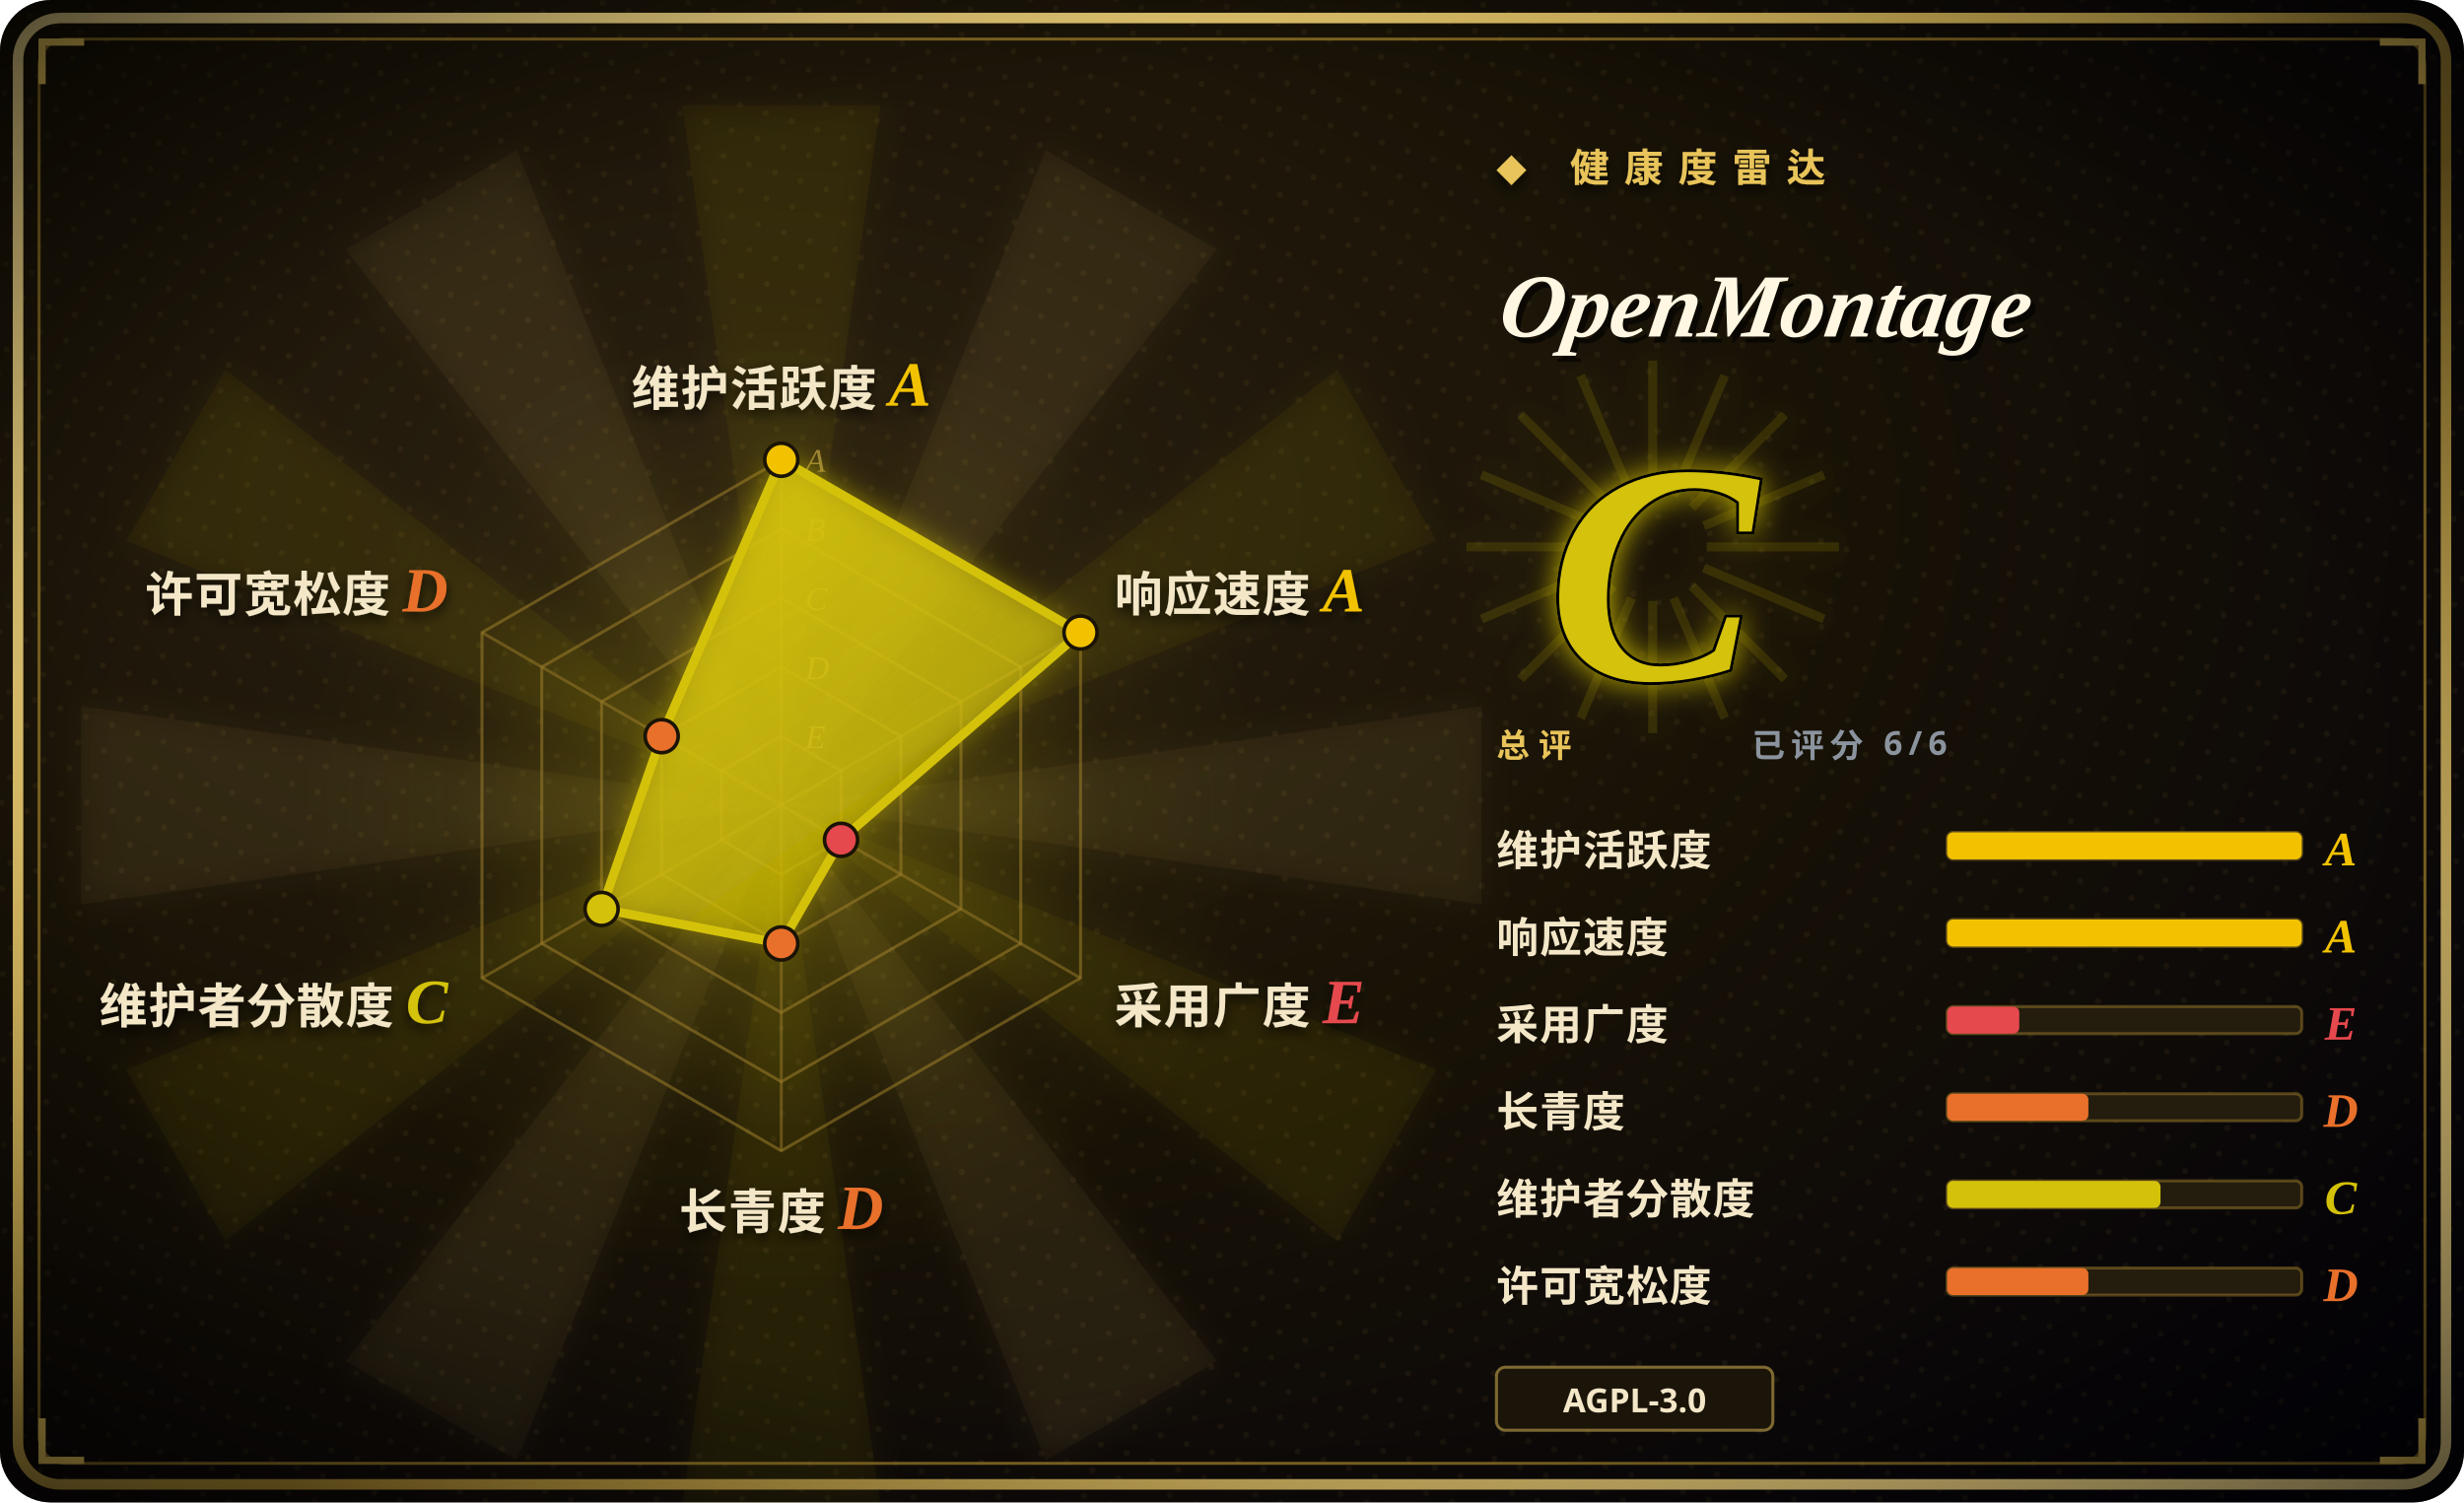
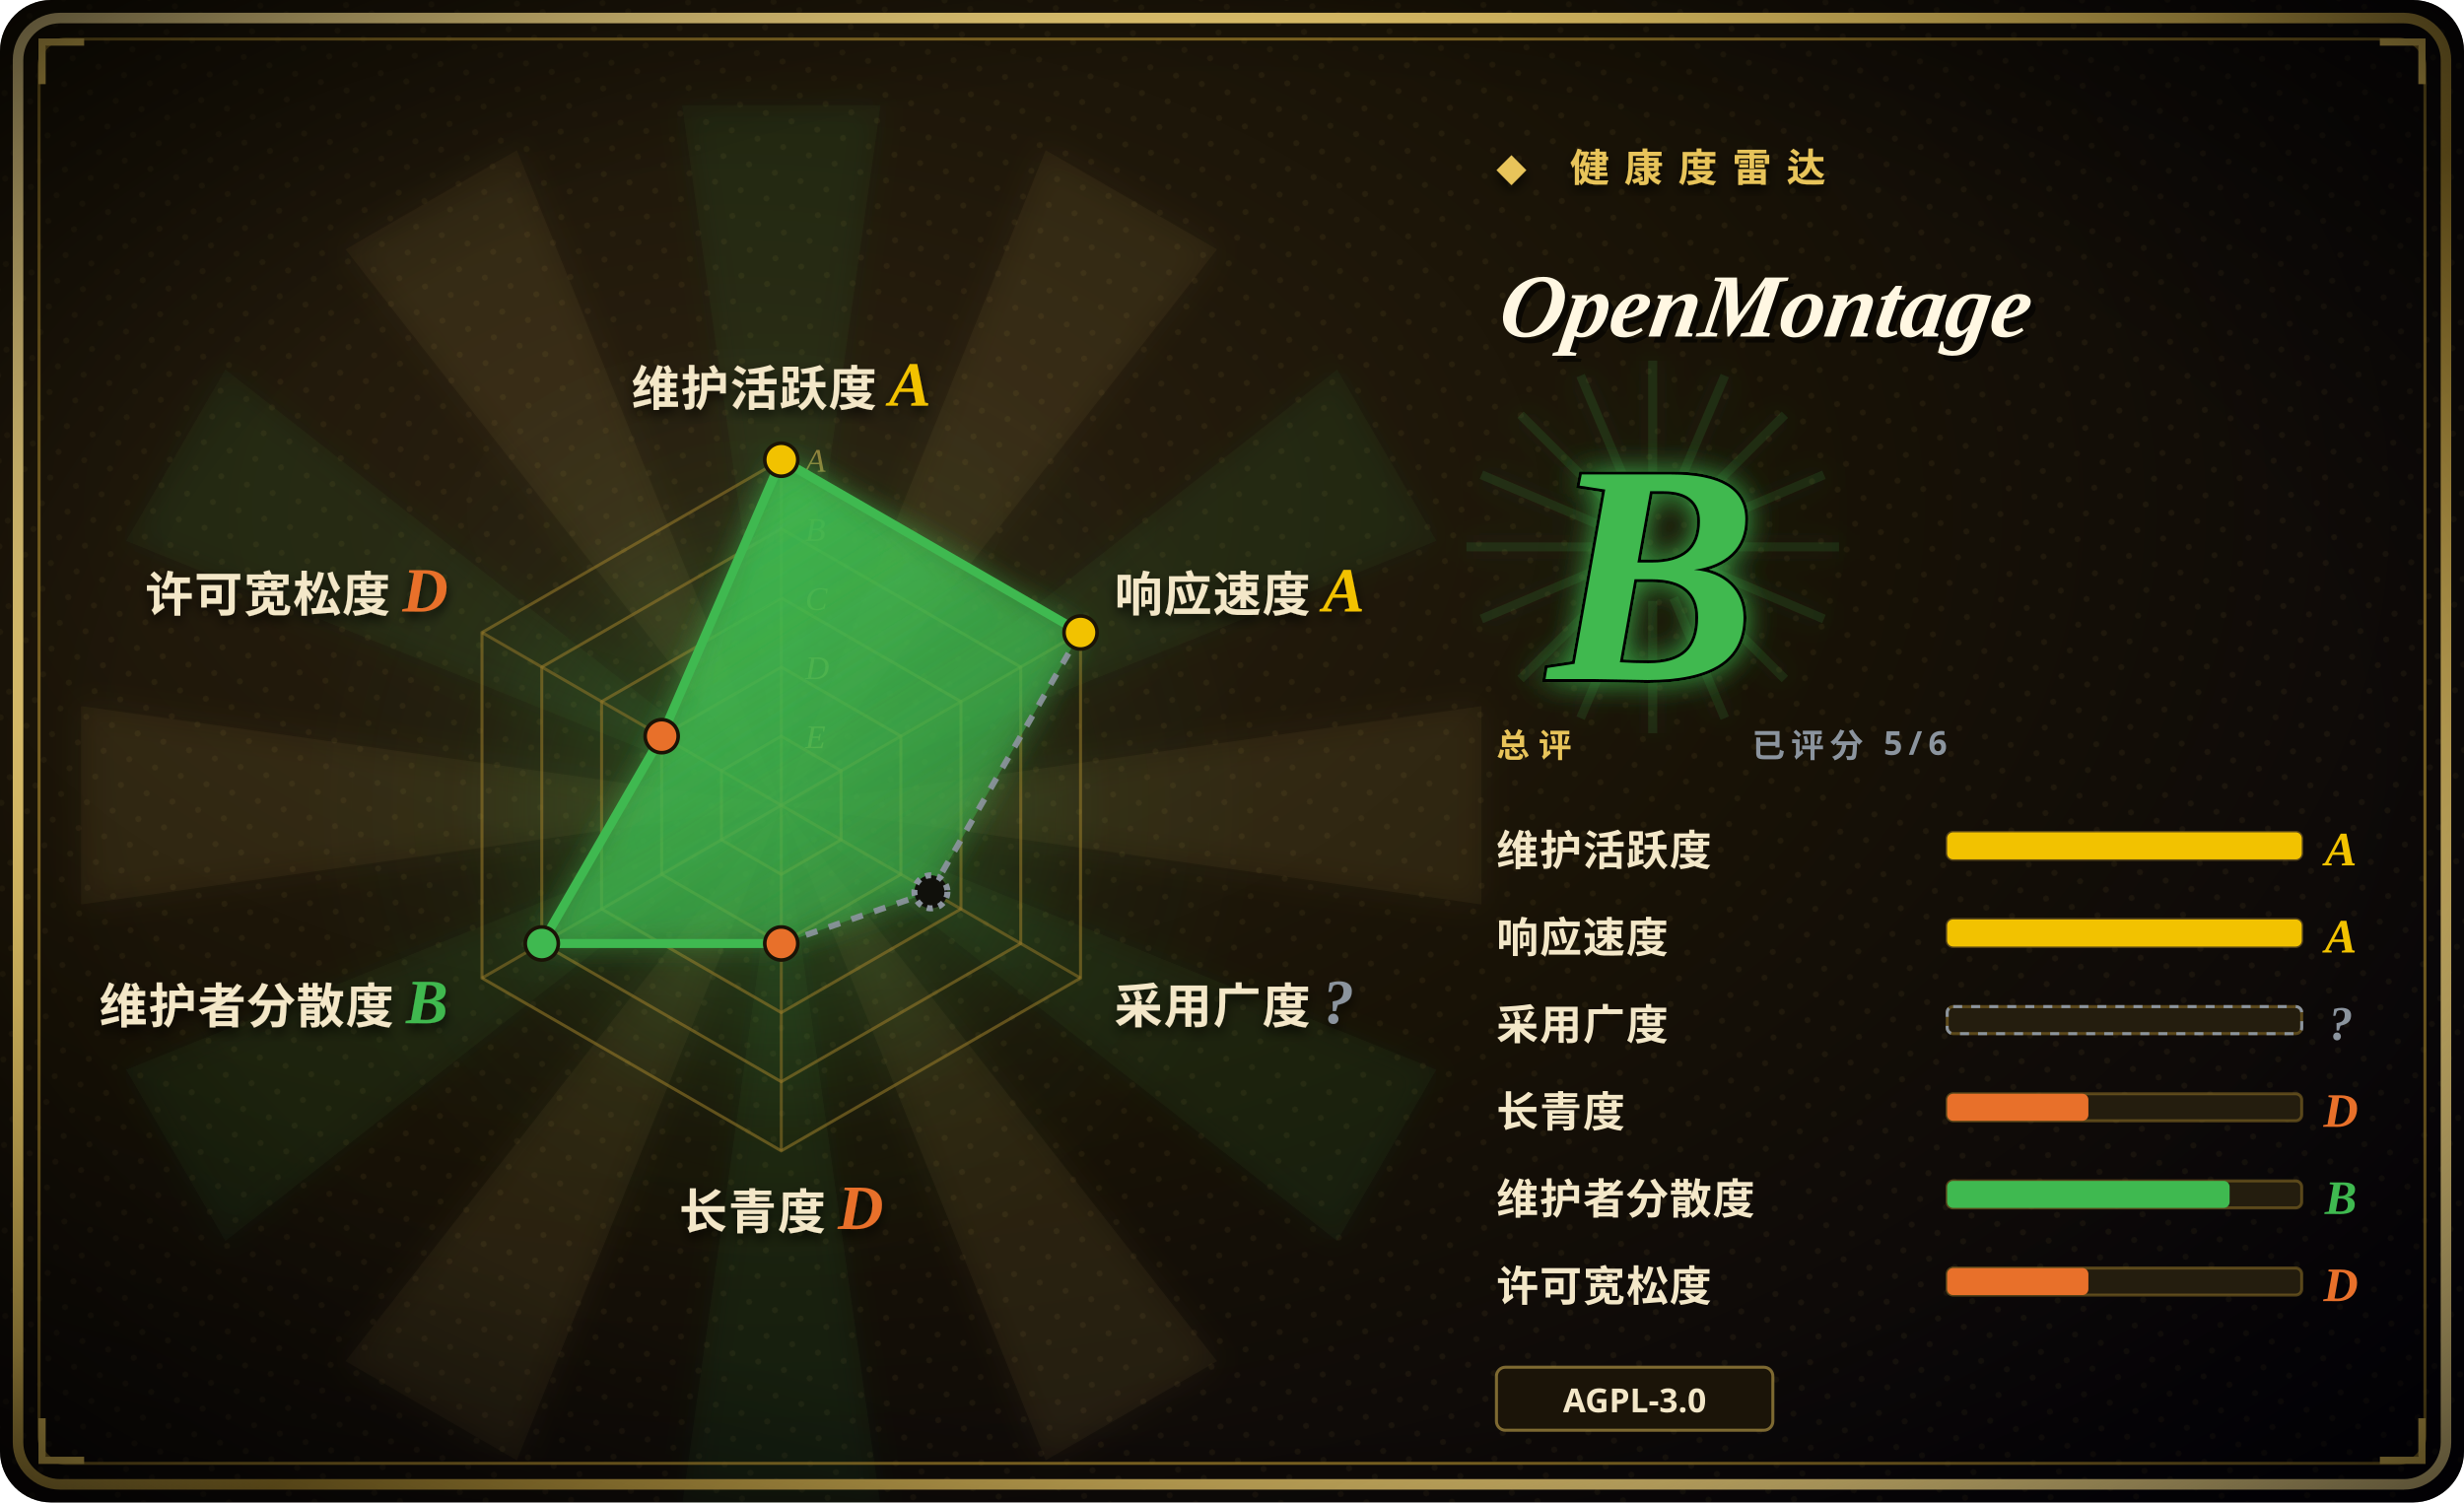
<svg xmlns="http://www.w3.org/2000/svg" width="820" height="500" viewBox="0 0 820 500">
  <defs>
    <radialGradient id="bg" cx="30%" cy="34%" r="90%">
      <stop offset="0%" stop-color="#2a2010" />
      <stop offset="48%" stop-color="#181206" />
      <stop offset="100%" stop-color="#05030a" />
    </radialGradient>
    <radialGradient id="vig" cx="50%" cy="50%" r="72%">
      <stop offset="62%" stop-color="#000000" stop-opacity="0" />
      <stop offset="100%" stop-color="#000000" stop-opacity="0.72" />
    </radialGradient>
    <linearGradient id="frame" x1="0" y1="0" x2="1" y2="1">
      <stop offset="0%" stop-color="#f6dd92" />
      <stop offset="45%" stop-color="#E8C45A" />
      <stop offset="55%" stop-color="#9c7d2a" />
      <stop offset="100%" stop-color="#f6dd92" />
    </linearGradient>
    <linearGradient id="poly" x1="0" y1="0" x2="0.7" y2="1">
-       <stop offset="0%" stop-color="#D4C20A" stop-opacity="0.92" />
-       <stop offset="100%" stop-color="#D4C20A" stop-opacity="0.34" />
+       <stop offset="0%" stop-color="#3FB950" stop-opacity="0.92" />
+       <stop offset="100%" stop-color="#3FB950" stop-opacity="0.34" />
    </linearGradient>
    <radialGradient id="halo" cx="50%" cy="50%" r="50%">
-       <stop offset="0%" stop-color="#D4C20A" stop-opacity="0.34" />
-       <stop offset="68%" stop-color="#D4C20A" stop-opacity="0.04" />
-       <stop offset="100%" stop-color="#D4C20A" stop-opacity="0" />
+       <stop offset="0%" stop-color="#3FB950" stop-opacity="0.34" />
+       <stop offset="68%" stop-color="#3FB950" stop-opacity="0.04" />
+       <stop offset="100%" stop-color="#3FB950" stop-opacity="0" />
    </radialGradient>
    <filter id="glow" x="-60%" y="-60%" width="220%" height="220%">
      <feGaussianBlur stdDeviation="5" result="b" />
      <feMerge>
        <feMergeNode in="b" />
        <feMergeNode in="SourceGraphic" />
      </feMerge>
    </filter>
    <filter id="soft" x="-30%" y="-30%" width="160%" height="160%">
      <feDropShadow dx="0" dy="2" stdDeviation="2" flood-color="#000" flood-opacity="0.7" />
    </filter>
    <pattern id="halftone" width="9" height="9" patternUnits="userSpaceOnUse" patternTransform="rotate(18)">
      <circle cx="2" cy="2" r="1" fill="#E8C45A" fill-opacity="0.06" />
    </pattern>
  </defs>
  <rect width="820" height="500" rx="17" fill="url(#bg)" />
  <rect width="820" height="500" rx="17" fill="url(#halftone)" />
  <g opacity="0.5" filter="url(#glow)">
    <path d="M260,268 L493,235 L493,301 Z" fill="#E8C45A" fill-opacity="0.10" />
-     <path d="M260,268 L478,356 L445,413 Z" fill="#D4C20A" fill-opacity="0.10" />
+     <path d="M260,268 L478,356 L445,413 Z" fill="#3FB950" fill-opacity="0.10" />
    <path d="M260,268 L405,453 L348,486 Z" fill="#E8C45A" fill-opacity="0.10" />
-     <path d="M260,268 L293,501 L227,501 Z" fill="#D4C20A" fill-opacity="0.10" />
+     <path d="M260,268 L293,501 L227,501 Z" fill="#3FB950" fill-opacity="0.10" />
    <path d="M260,268 L172,486 L115,453 Z" fill="#E8C45A" fill-opacity="0.10" />
-     <path d="M260,268 L75,413 L42,356 Z" fill="#D4C20A" fill-opacity="0.10" />
+     <path d="M260,268 L75,413 L42,356 Z" fill="#3FB950" fill-opacity="0.10" />
    <path d="M260,268 L27,301 L27,235 Z" fill="#E8C45A" fill-opacity="0.10" />
-     <path d="M260,268 L42,180 L75,123 Z" fill="#D4C20A" fill-opacity="0.10" />
+     <path d="M260,268 L42,180 L75,123 Z" fill="#3FB950" fill-opacity="0.10" />
    <path d="M260,268 L115,83 L172,50 Z" fill="#E8C45A" fill-opacity="0.10" />
-     <path d="M260,268 L227,35 L293,35 Z" fill="#D4C20A" fill-opacity="0.10" />
+     <path d="M260,268 L227,35 L293,35 Z" fill="#3FB950" fill-opacity="0.10" />
    <path d="M260,268 L348,50 L405,83 Z" fill="#E8C45A" fill-opacity="0.10" />
-     <path d="M260,268 L445,123 L478,180 Z" fill="#D4C20A" fill-opacity="0.10" />
+     <path d="M260,268 L445,123 L478,180 Z" fill="#3FB950" fill-opacity="0.10" />
  </g>
  <circle cx="260" cy="268" r="161" fill="url(#halo)" />
  <rect x="6" y="6" width="808" height="488" rx="14" fill="none" stroke="url(#frame)" stroke-width="3.5" />
  <rect x="13" y="13" width="794" height="474" rx="9" fill="none" stroke="#9c7d2a" stroke-width="1" stroke-opacity="0.8" />
  <path d="M14,28 L14,14 L28,14" fill="none" stroke="#E8C45A" stroke-width="2.4" />
  <path d="M806,28 L806,14 L792,14" fill="none" stroke="#E8C45A" stroke-width="2.4" />
  <path d="M14,472 L14,486 L28,486" fill="none" stroke="#E8C45A" stroke-width="2.4" />
  <path d="M806,472 L806,486 L792,486" fill="none" stroke="#E8C45A" stroke-width="2.4" />
  <rect width="820" height="500" rx="17" fill="url(#vig)" />
  <polygon points="260.0,153.0 359.6,210.5 359.6,325.5 260.0,383.0 160.4,325.5 160.4,210.5" fill="none" stroke="#9c7d2a" stroke-opacity="0.55" stroke-width="1" />
  <polygon points="260.0,176.0 339.7,222.0 339.7,314.0 260.0,360.0 180.3,314.0 180.3,222.0" fill="none" stroke="#9c7d2a" stroke-opacity="0.55" stroke-width="1" />
  <polygon points="260.0,199.0 319.8,233.5 319.8,302.5 260.0,337.0 200.2,302.5 200.2,233.5" fill="none" stroke="#9c7d2a" stroke-opacity="0.55" stroke-width="1" />
  <polygon points="260.0,222.0 299.8,245.0 299.8,291.0 260.0,314.0 220.2,291.0 220.2,245.0" fill="none" stroke="#9c7d2a" stroke-opacity="0.55" stroke-width="1" />
  <polygon points="260.0,245.0 279.9,256.5 279.9,279.5 260.0,291.0 240.1,279.5 240.1,256.5" fill="none" stroke="#9c7d2a" stroke-opacity="0.55" stroke-width="1" />
  <line x1="260" y1="268" x2="260.0" y2="153.0" stroke="#9c7d2a" stroke-opacity="0.5" stroke-width="1" />
  <line x1="260" y1="268" x2="359.6" y2="210.5" stroke="#9c7d2a" stroke-opacity="0.5" stroke-width="1" />
  <line x1="260" y1="268" x2="359.6" y2="325.5" stroke="#9c7d2a" stroke-opacity="0.5" stroke-width="1" />
  <line x1="260" y1="268" x2="260.0" y2="383.0" stroke="#9c7d2a" stroke-opacity="0.5" stroke-width="1" />
  <line x1="260" y1="268" x2="160.4" y2="325.5" stroke="#9c7d2a" stroke-opacity="0.5" stroke-width="1" />
  <line x1="260" y1="268" x2="160.4" y2="210.5" stroke="#9c7d2a" stroke-opacity="0.5" stroke-width="1" />
  <text x="268" y="157.0" font-size="11" font-style="italic" fill="#E8C45A" fill-opacity="0.55" font-family="'Georgia','Times New Roman',serif">A</text>
  <text x="268" y="180.0" font-size="11" font-style="italic" fill="#E8C45A" fill-opacity="0.55" font-family="'Georgia','Times New Roman',serif">B</text>
  <text x="268" y="203.0" font-size="11" font-style="italic" fill="#E8C45A" fill-opacity="0.55" font-family="'Georgia','Times New Roman',serif">C</text>
  <text x="268" y="226.0" font-size="11" font-style="italic" fill="#E8C45A" fill-opacity="0.55" font-family="'Georgia','Times New Roman',serif">D</text>
  <text x="268" y="249.0" font-size="11" font-style="italic" fill="#E8C45A" fill-opacity="0.55" font-family="'Georgia','Times New Roman',serif">E</text>
-   <polygon points="260.0,153.0 359.6,210.5 279.9,279.5 260.0,314.0 200.2,302.5 220.2,245.0" fill="url(#poly)" filter="url(#glow)" />
-   <line x1="260.0" y1="153.0" x2="359.6" y2="210.5" stroke="#D4C20A" stroke-width="3" />
-   <line x1="359.6" y1="210.5" x2="279.9" y2="279.5" stroke="#D4C20A" stroke-width="3" />
-   <line x1="279.9" y1="279.5" x2="260.0" y2="314.0" stroke="#D4C20A" stroke-width="3" />
-   <line x1="260.0" y1="314.0" x2="200.2" y2="302.5" stroke="#D4C20A" stroke-width="3" />
-   <line x1="200.2" y1="302.5" x2="220.2" y2="245.0" stroke="#D4C20A" stroke-width="3" />
-   <line x1="220.2" y1="245.0" x2="260.0" y2="153.0" stroke="#D4C20A" stroke-width="3" />
+   <polygon points="260.0,153.0 359.6,210.5 309.8,296.8 260.0,314.0 180.3,314.0 220.2,245.0" fill="url(#poly)" filter="url(#glow)" />
+   <line x1="260.0" y1="153.0" x2="359.6" y2="210.5" stroke="#3FB950" stroke-width="3" />
+   <line x1="359.6" y1="210.5" x2="309.8" y2="296.8" stroke="#8B949E" stroke-width="2" stroke-dasharray="4 4" stroke-opacity="0.92" />
+   <line x1="309.8" y1="296.8" x2="260.0" y2="314.0" stroke="#8B949E" stroke-width="2" stroke-dasharray="4 4" stroke-opacity="0.92" />
+   <line x1="260.0" y1="314.0" x2="180.3" y2="314.0" stroke="#3FB950" stroke-width="3" />
+   <line x1="180.3" y1="314.0" x2="220.2" y2="245.0" stroke="#3FB950" stroke-width="3" />
+   <line x1="220.2" y1="245.0" x2="260.0" y2="153.0" stroke="#3FB950" stroke-width="3" />
  <circle cx="260.0" cy="153.0" r="5.5" fill="#F2C200" stroke="#1a1306" stroke-width="1.2" />
  <circle cx="359.6" cy="210.5" r="5.5" fill="#F2C200" stroke="#1a1306" stroke-width="1.2" />
-   <circle cx="279.9" cy="279.5" r="5.5" fill="#E5484D" stroke="#1a1306" stroke-width="1.2" />
+   <circle cx="309.8" cy="296.8" r="5.5" fill="#10100b" stroke="#8B949E" stroke-width="2" stroke-dasharray="2 2" />
  <circle cx="260.0" cy="314.0" r="5.5" fill="#E8702A" stroke="#1a1306" stroke-width="1.2" />
-   <circle cx="200.2" cy="302.5" r="5.5" fill="#D4C20A" stroke="#1a1306" stroke-width="1.2" />
+   <circle cx="180.3" cy="314.0" r="5.5" fill="#3FB950" stroke="#1a1306" stroke-width="1.2" />
  <circle cx="220.2" cy="245.0" r="5.5" fill="#E8702A" stroke="#1a1306" stroke-width="1.2" />
  <text x="260.0" y="135.0" font-size="16" font-weight="900" fill="#f3e7c8" text-anchor="middle" font-family="'PingFang SC','Hiragino Sans GB','Heiti SC','Microsoft YaHei',sans-serif" letter-spacing="0.4" filter="url(#soft)">维护活跃度 <tspan fill="#F2C200" font-family="'Georgia','Times New Roman',serif" font-style="italic" font-size="21">A</tspan>
  </text>
  <text x="370.9" y="203.5" font-size="16" font-weight="900" fill="#f3e7c8" text-anchor="start" font-family="'PingFang SC','Hiragino Sans GB','Heiti SC','Microsoft YaHei',sans-serif" letter-spacing="0.4" filter="url(#soft)">响应速度 <tspan fill="#F2C200" font-family="'Georgia','Times New Roman',serif" font-style="italic" font-size="21">A</tspan>
  </text>
-   <text x="370.9" y="340.5" font-size="16" font-weight="900" fill="#f3e7c8" text-anchor="start" font-family="'PingFang SC','Hiragino Sans GB','Heiti SC','Microsoft YaHei',sans-serif" letter-spacing="0.4" filter="url(#soft)">采用广度 <tspan fill="#E5484D" font-family="'Georgia','Times New Roman',serif" font-style="italic" font-size="21">E</tspan>
+   <text x="370.9" y="340.5" font-size="16" font-weight="900" fill="#f3e7c8" text-anchor="start" font-family="'PingFang SC','Hiragino Sans GB','Heiti SC','Microsoft YaHei',sans-serif" letter-spacing="0.4" filter="url(#soft)">采用广度 <tspan fill="#8B949E" font-family="'Georgia','Times New Roman',serif" font-style="italic" font-size="21">?</tspan>
  </text>
  <text x="260.0" y="409.0" font-size="16" font-weight="900" fill="#f3e7c8" text-anchor="middle" font-family="'PingFang SC','Hiragino Sans GB','Heiti SC','Microsoft YaHei',sans-serif" letter-spacing="0.4" filter="url(#soft)">长青度 <tspan fill="#E8702A" font-family="'Georgia','Times New Roman',serif" font-style="italic" font-size="21">D</tspan>
  </text>
-   <text x="149.1" y="340.5" font-size="16" font-weight="900" fill="#f3e7c8" text-anchor="end" font-family="'PingFang SC','Hiragino Sans GB','Heiti SC','Microsoft YaHei',sans-serif" letter-spacing="0.4" filter="url(#soft)">维护者分散度 <tspan fill="#D4C20A" font-family="'Georgia','Times New Roman',serif" font-style="italic" font-size="21">C</tspan>
+   <text x="149.1" y="340.5" font-size="16" font-weight="900" fill="#f3e7c8" text-anchor="end" font-family="'PingFang SC','Hiragino Sans GB','Heiti SC','Microsoft YaHei',sans-serif" letter-spacing="0.4" filter="url(#soft)">维护者分散度 <tspan fill="#3FB950" font-family="'Georgia','Times New Roman',serif" font-style="italic" font-size="21">B</tspan>
  </text>
  <text x="149.1" y="203.5" font-size="16" font-weight="900" fill="#f3e7c8" text-anchor="end" font-family="'PingFang SC','Hiragino Sans GB','Heiti SC','Microsoft YaHei',sans-serif" letter-spacing="0.4" filter="url(#soft)">许可宽松度 <tspan fill="#E8702A" font-family="'Georgia','Times New Roman',serif" font-style="italic" font-size="21">D</tspan>
  </text>
  <text x="498" y="60" font-size="13" letter-spacing="5" fill="#E8C45A" font-weight="900" font-family="'PingFang SC','Hiragino Sans GB','Heiti SC','Microsoft YaHei',sans-serif" filter="url(#soft)">◆ 健康度雷达</text>
  <g transform="translate(498,112) skewX(-9)">
    <text x="2" y="2" font-size="30" font-weight="900" font-style="italic" fill="#000" fill-opacity="0.6" font-family="'Georgia','Times New Roman',serif">OpenMontage</text>
    <text x="0" y="0" font-size="30" font-weight="900" font-style="italic" fill="#fff7e2" font-family="'Georgia','Times New Roman',serif">OpenMontage</text>
  </g>
  <line x1="498" y1="124" x2="648" y2="124" stroke="url(#frame)" stroke-width="2" />
  <g opacity="0.85" filter="url(#glow)">
-     <line x1="568" y1="182" x2="612" y2="182" stroke="#D4C20A" stroke-opacity="0.16" stroke-width="3" />
-     <line x1="567" y1="189" x2="607" y2="206" stroke="#D4C20A" stroke-opacity="0.16" stroke-width="3" />
-     <line x1="563" y1="195" x2="594" y2="226" stroke="#D4C20A" stroke-opacity="0.16" stroke-width="3" />
-     <line x1="557" y1="199" x2="574" y2="239" stroke="#D4C20A" stroke-opacity="0.16" stroke-width="3" />
-     <line x1="550" y1="200" x2="550" y2="244" stroke="#D4C20A" stroke-opacity="0.16" stroke-width="3" />
-     <line x1="543" y1="199" x2="526" y2="239" stroke="#D4C20A" stroke-opacity="0.16" stroke-width="3" />
-     <line x1="537" y1="195" x2="506" y2="226" stroke="#D4C20A" stroke-opacity="0.16" stroke-width="3" />
-     <line x1="533" y1="189" x2="493" y2="206" stroke="#D4C20A" stroke-opacity="0.16" stroke-width="3" />
-     <line x1="532" y1="182" x2="488" y2="182" stroke="#D4C20A" stroke-opacity="0.16" stroke-width="3" />
-     <line x1="533" y1="175" x2="493" y2="158" stroke="#D4C20A" stroke-opacity="0.16" stroke-width="3" />
-     <line x1="537" y1="169" x2="506" y2="138" stroke="#D4C20A" stroke-opacity="0.16" stroke-width="3" />
-     <line x1="543" y1="165" x2="526" y2="125" stroke="#D4C20A" stroke-opacity="0.16" stroke-width="3" />
-     <line x1="550" y1="164" x2="550" y2="120" stroke="#D4C20A" stroke-opacity="0.16" stroke-width="3" />
-     <line x1="557" y1="165" x2="574" y2="125" stroke="#D4C20A" stroke-opacity="0.16" stroke-width="3" />
-     <line x1="563" y1="169" x2="594" y2="138" stroke="#D4C20A" stroke-opacity="0.16" stroke-width="3" />
-     <line x1="567" y1="175" x2="607" y2="158" stroke="#D4C20A" stroke-opacity="0.16" stroke-width="3" />
+     <line x1="568" y1="182" x2="612" y2="182" stroke="#3FB950" stroke-opacity="0.16" stroke-width="3" />
+     <line x1="567" y1="189" x2="607" y2="206" stroke="#3FB950" stroke-opacity="0.16" stroke-width="3" />
+     <line x1="563" y1="195" x2="594" y2="226" stroke="#3FB950" stroke-opacity="0.16" stroke-width="3" />
+     <line x1="557" y1="199" x2="574" y2="239" stroke="#3FB950" stroke-opacity="0.16" stroke-width="3" />
+     <line x1="550" y1="200" x2="550" y2="244" stroke="#3FB950" stroke-opacity="0.16" stroke-width="3" />
+     <line x1="543" y1="199" x2="526" y2="239" stroke="#3FB950" stroke-opacity="0.16" stroke-width="3" />
+     <line x1="537" y1="195" x2="506" y2="226" stroke="#3FB950" stroke-opacity="0.16" stroke-width="3" />
+     <line x1="533" y1="189" x2="493" y2="206" stroke="#3FB950" stroke-opacity="0.16" stroke-width="3" />
+     <line x1="532" y1="182" x2="488" y2="182" stroke="#3FB950" stroke-opacity="0.16" stroke-width="3" />
+     <line x1="533" y1="175" x2="493" y2="158" stroke="#3FB950" stroke-opacity="0.16" stroke-width="3" />
+     <line x1="537" y1="169" x2="506" y2="138" stroke="#3FB950" stroke-opacity="0.16" stroke-width="3" />
+     <line x1="543" y1="165" x2="526" y2="125" stroke="#3FB950" stroke-opacity="0.16" stroke-width="3" />
+     <line x1="550" y1="164" x2="550" y2="120" stroke="#3FB950" stroke-opacity="0.16" stroke-width="3" />
+     <line x1="557" y1="165" x2="574" y2="125" stroke="#3FB950" stroke-opacity="0.16" stroke-width="3" />
+     <line x1="563" y1="169" x2="594" y2="138" stroke="#3FB950" stroke-opacity="0.16" stroke-width="3" />
+     <line x1="567" y1="175" x2="607" y2="158" stroke="#3FB950" stroke-opacity="0.16" stroke-width="3" />
  </g>
-   <text x="550" y="226" font-size="104" font-weight="900" font-style="italic" text-anchor="middle" fill="#D4C20A" stroke="#000" stroke-width="2" paint-order="stroke" font-family="'Georgia','Times New Roman',serif" filter="url(#glow)">C</text>
+   <text x="550" y="226" font-size="104" font-weight="900" font-style="italic" text-anchor="middle" fill="#3FB950" stroke="#000" stroke-width="2" paint-order="stroke" font-family="'Georgia','Times New Roman',serif" filter="url(#glow)">B</text>
  <text x="498" y="252" font-size="11" letter-spacing="3" fill="#E8C45A" font-family="'PingFang SC','Hiragino Sans GB','Heiti SC','Microsoft YaHei',sans-serif" font-weight="900">总评</text>
-   <text x="648" y="252" font-size="11" letter-spacing="2" fill="#8B949E" font-family="'PingFang SC','Hiragino Sans GB','Heiti SC','Microsoft YaHei',sans-serif" font-weight="900" text-anchor="end">已评分 6/6</text>
+   <text x="648" y="252" font-size="11" letter-spacing="2" fill="#8B949E" font-family="'PingFang SC','Hiragino Sans GB','Heiti SC','Microsoft YaHei',sans-serif" font-weight="900" text-anchor="end">已评分 5/6</text>
  <text x="498" y="288" font-size="14" font-weight="900" fill="#f3e7c8" font-family="'PingFang SC','Hiragino Sans GB','Heiti SC','Microsoft YaHei',sans-serif" letter-spacing="0.4">维护活跃度</text>
  <rect x="648" y="277" width="118" height="9" rx="2" fill="#241d0e" stroke="#9c7d2a" stroke-opacity="0.5" />
  <rect x="648" y="277" width="118" height="9" rx="2" fill="#F2C200" />
  <text x="779" y="288" font-size="16" font-weight="900" font-style="italic" fill="#F2C200" font-family="'Georgia','Times New Roman',serif" text-anchor="middle">A</text>
  <text x="498" y="317" font-size="14" font-weight="900" fill="#f3e7c8" font-family="'PingFang SC','Hiragino Sans GB','Heiti SC','Microsoft YaHei',sans-serif" letter-spacing="0.4">响应速度</text>
  <rect x="648" y="306" width="118" height="9" rx="2" fill="#241d0e" stroke="#9c7d2a" stroke-opacity="0.5" />
  <rect x="648" y="306" width="118" height="9" rx="2" fill="#F2C200" />
  <text x="779" y="317" font-size="16" font-weight="900" font-style="italic" fill="#F2C200" font-family="'Georgia','Times New Roman',serif" text-anchor="middle">A</text>
  <text x="498" y="346" font-size="14" font-weight="900" fill="#f3e7c8" font-family="'PingFang SC','Hiragino Sans GB','Heiti SC','Microsoft YaHei',sans-serif" letter-spacing="0.4">采用广度</text>
  <rect x="648" y="335" width="118" height="9" rx="2" fill="#241d0e" stroke="#9c7d2a" stroke-opacity="0.5" />
-   <rect x="648" y="335" width="24" height="9" rx="2" fill="#E5484D" />
-   <text x="779" y="346" font-size="16" font-weight="900" font-style="italic" fill="#E5484D" font-family="'Georgia','Times New Roman',serif" text-anchor="middle">E</text>
+   <rect x="648" y="335" width="118" height="9" rx="2" fill="none" stroke="#8B949E" stroke-dasharray="3 3" />
+   <text x="779" y="346" font-size="16" font-weight="900" font-style="italic" fill="#8B949E" font-family="'Georgia','Times New Roman',serif" text-anchor="middle">?</text>
  <text x="498" y="375" font-size="14" font-weight="900" fill="#f3e7c8" font-family="'PingFang SC','Hiragino Sans GB','Heiti SC','Microsoft YaHei',sans-serif" letter-spacing="0.4">长青度</text>
  <rect x="648" y="364" width="118" height="9" rx="2" fill="#241d0e" stroke="#9c7d2a" stroke-opacity="0.5" />
  <rect x="648" y="364" width="47" height="9" rx="2" fill="#E8702A" />
  <text x="779" y="375" font-size="16" font-weight="900" font-style="italic" fill="#E8702A" font-family="'Georgia','Times New Roman',serif" text-anchor="middle">D</text>
  <text x="498" y="404" font-size="14" font-weight="900" fill="#f3e7c8" font-family="'PingFang SC','Hiragino Sans GB','Heiti SC','Microsoft YaHei',sans-serif" letter-spacing="0.4">维护者分散度</text>
  <rect x="648" y="393" width="118" height="9" rx="2" fill="#241d0e" stroke="#9c7d2a" stroke-opacity="0.5" />
-   <rect x="648" y="393" width="71" height="9" rx="2" fill="#D4C20A" />
-   <text x="779" y="404" font-size="16" font-weight="900" font-style="italic" fill="#D4C20A" font-family="'Georgia','Times New Roman',serif" text-anchor="middle">C</text>
+   <rect x="648" y="393" width="94" height="9" rx="2" fill="#3FB950" />
+   <text x="779" y="404" font-size="16" font-weight="900" font-style="italic" fill="#3FB950" font-family="'Georgia','Times New Roman',serif" text-anchor="middle">B</text>
  <text x="498" y="433" font-size="14" font-weight="900" fill="#f3e7c8" font-family="'PingFang SC','Hiragino Sans GB','Heiti SC','Microsoft YaHei',sans-serif" letter-spacing="0.4">许可宽松度</text>
  <rect x="648" y="422" width="118" height="9" rx="2" fill="#241d0e" stroke="#9c7d2a" stroke-opacity="0.5" />
  <rect x="648" y="422" width="47" height="9" rx="2" fill="#E8702A" />
  <text x="779" y="433" font-size="16" font-weight="900" font-style="italic" fill="#E8702A" font-family="'Georgia','Times New Roman',serif" text-anchor="middle">D</text>
  <rect x="498" y="455" width="92" height="21" rx="3" fill="#1b1408" stroke="#E8C45A" stroke-opacity="0.5" />
  <text x="544.0" y="470" font-size="11" font-weight="700" fill="#f3e7c8" text-anchor="middle" font-family="'PingFang SC','Hiragino Sans GB','Heiti SC','Microsoft YaHei',sans-serif">AGPL-3.0</text>
</svg>
